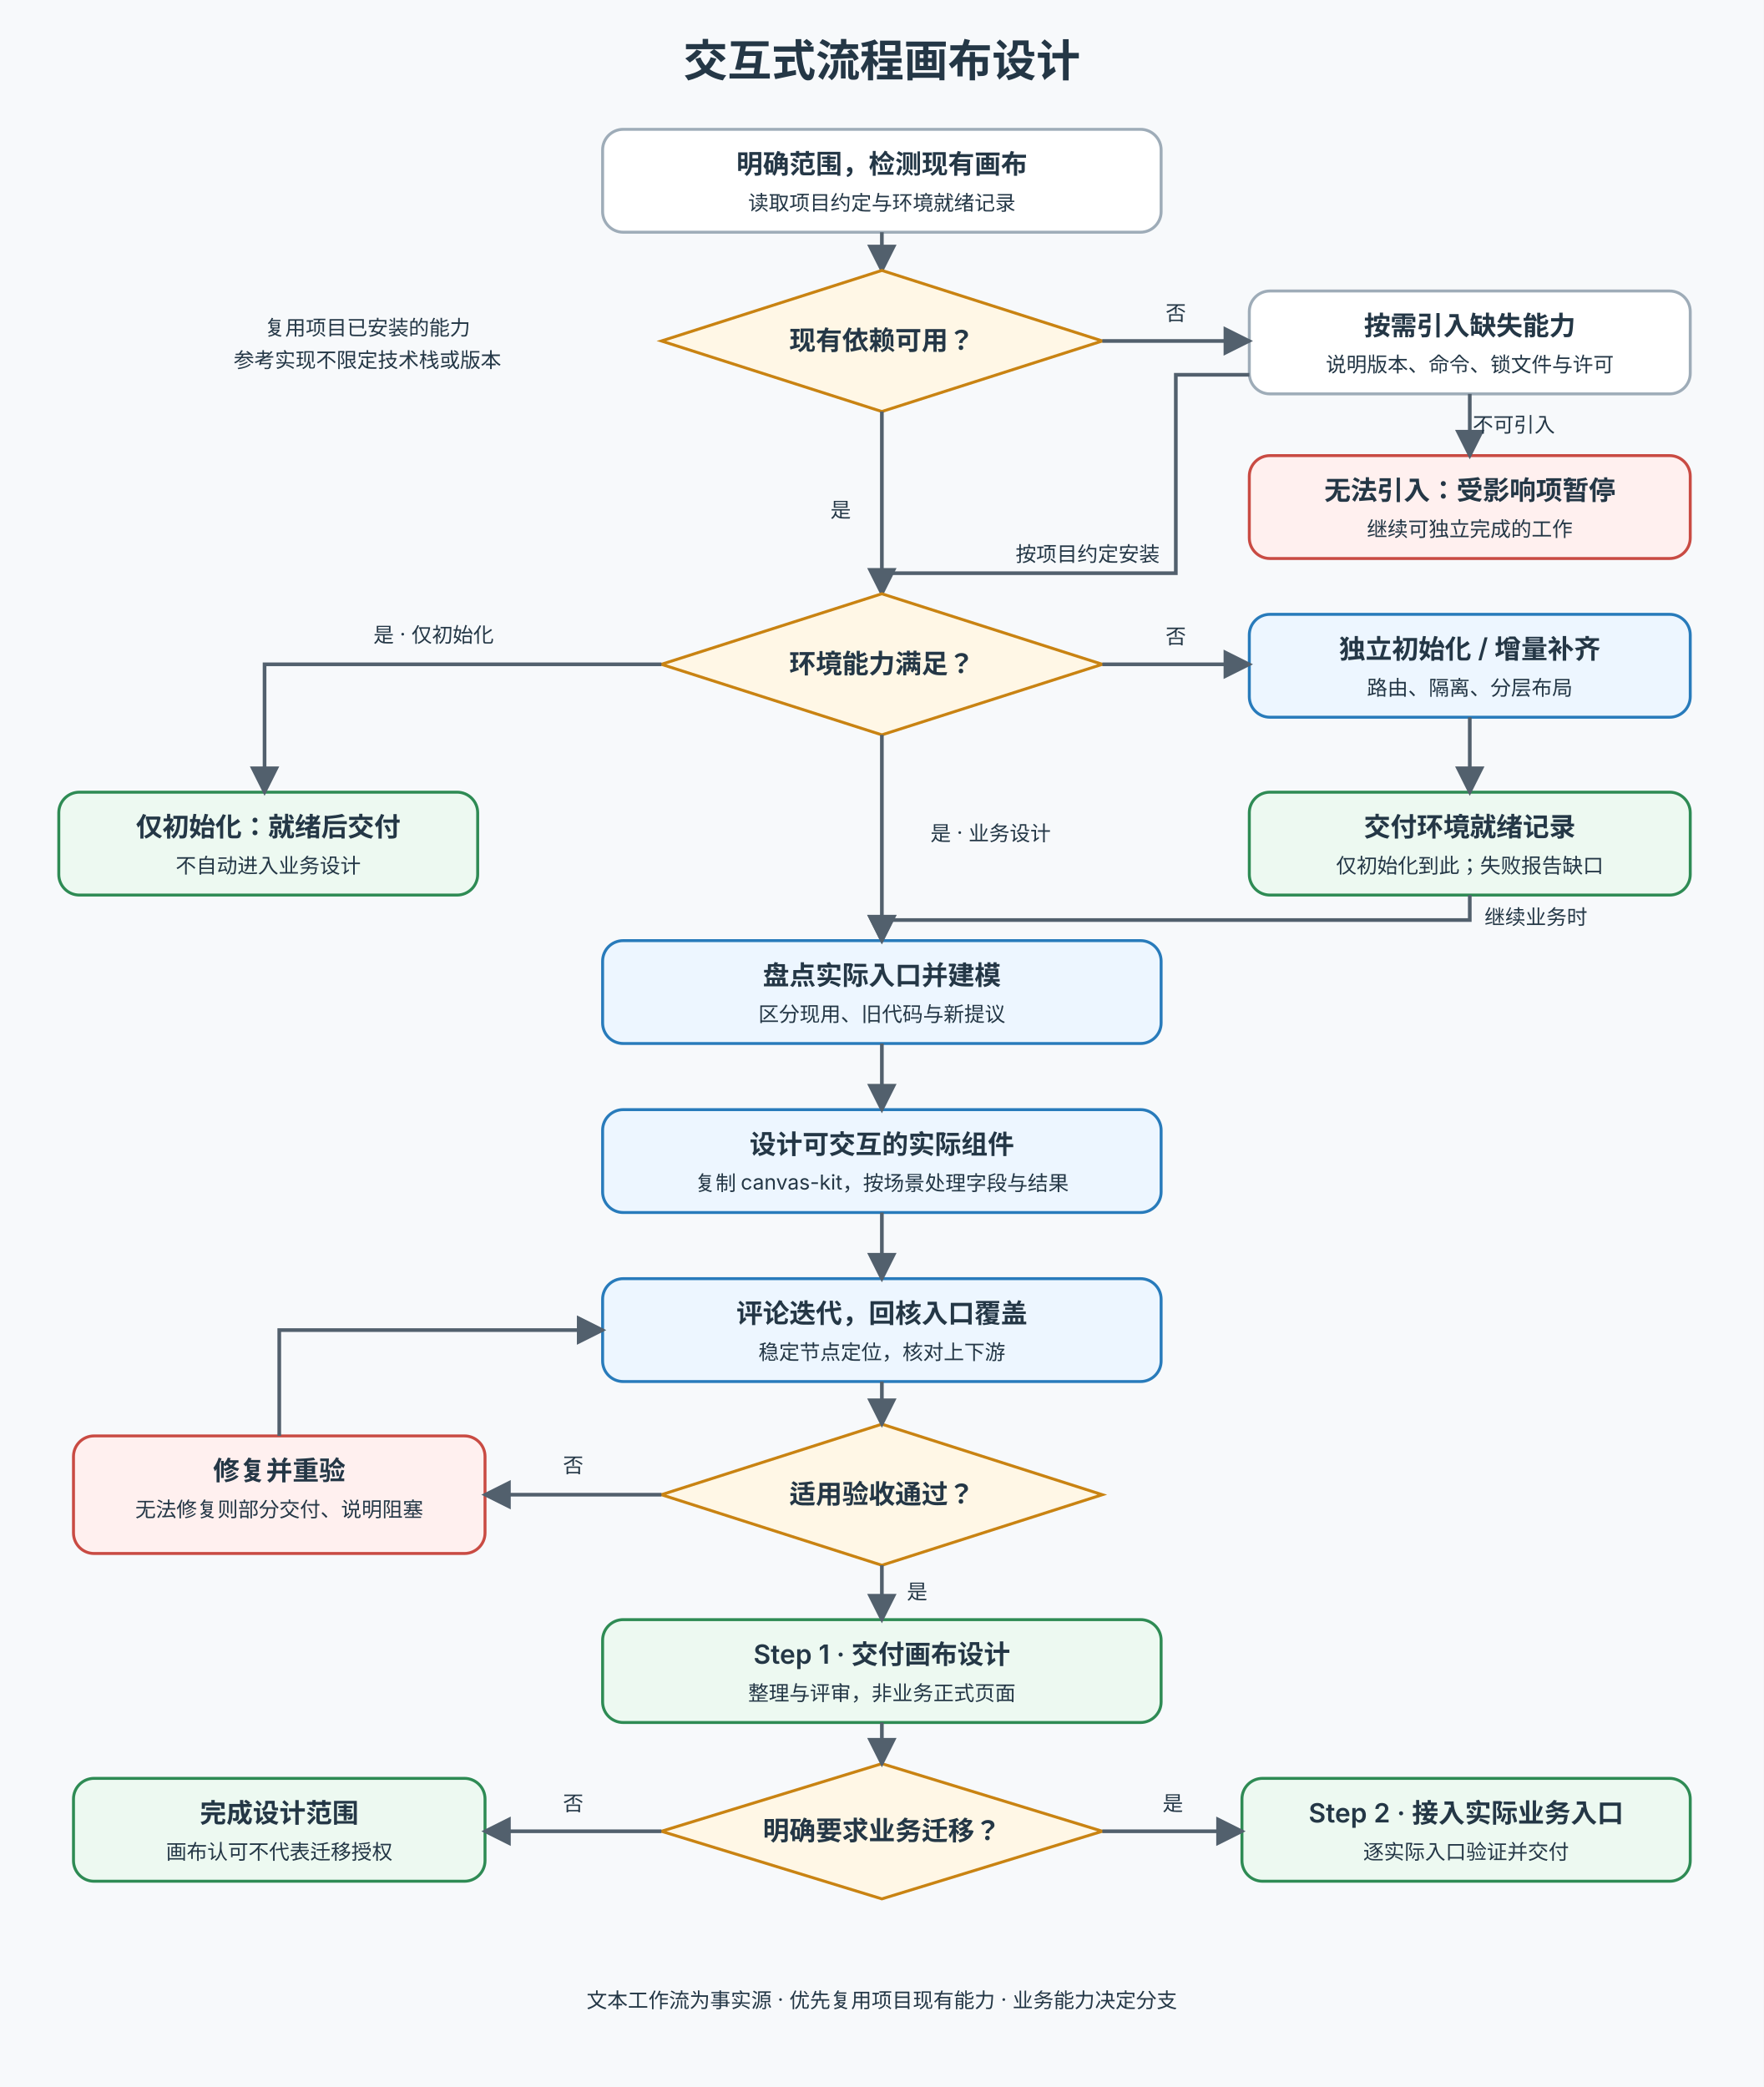
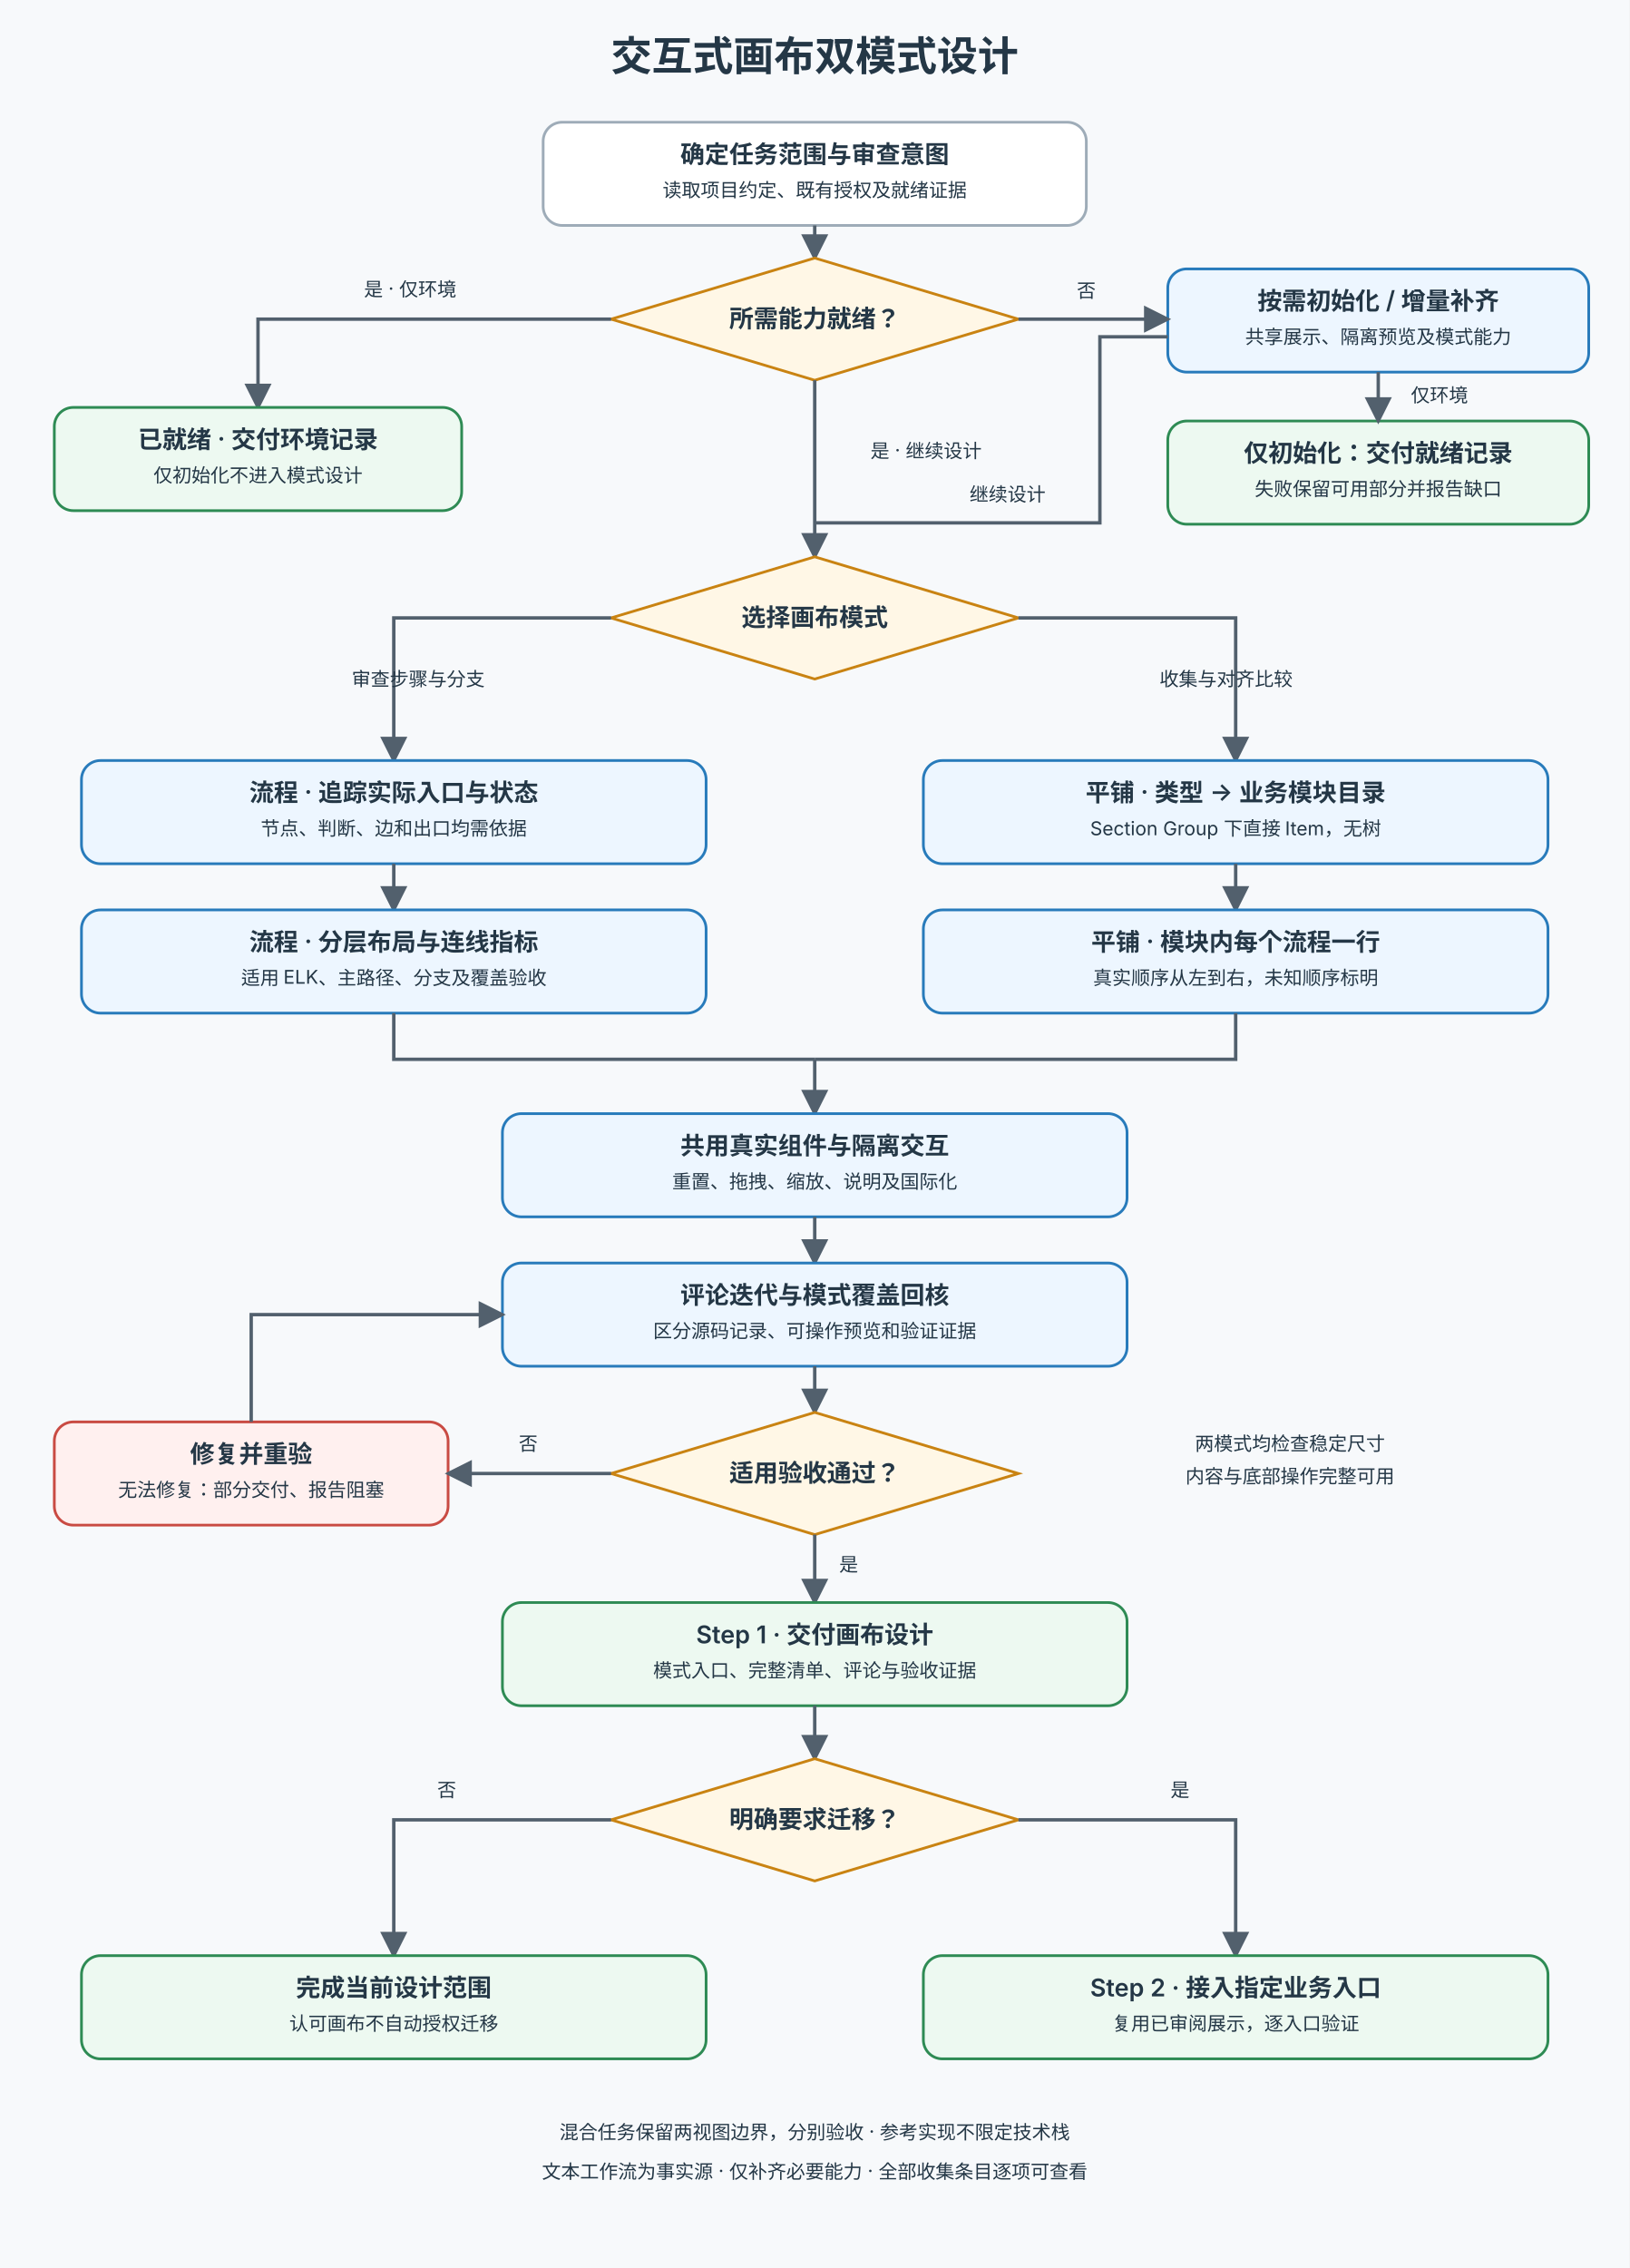
- <svg xmlns="http://www.w3.org/2000/svg" viewBox="0 0 1200 1420" role="img" aria-labelledby="title desc">
-   <style>text{font-family:-apple-system,BlinkMacSystemFont,"PingFang SC",sans-serif;fill:#243746;text-anchor:middle}.title{font-size:30px;font-weight:700}.node{font-size:18px;font-weight:600}.detail{font-size:14px}.line{fill:none;stroke:#52606d;stroke-width:2.5;marker-end:url(#arrow)}</style>
+ <svg xmlns="http://www.w3.org/2000/svg" viewBox="0 0 1200 1670" role="img" aria-labelledby="title desc">
+   <style>text{font-family:-apple-system,BlinkMacSystemFont,"PingFang SC",sans-serif;fill:#243746;text-anchor:middle}.title{font-size:30px;font-weight:700}.node{font-size:18px;font-weight:600}.detail{font-size:14px}.line{fill:none;stroke:#52606d;stroke-width:2.5;marker-end:url(#arrow)}.join{fill:none;stroke:#52606d;stroke-width:2.5}</style>
  <defs>
    <marker id="arrow" markerWidth="8" markerHeight="8" refX="7" refY="4" orient="auto">
      <path d="M0 0L8 4L0 8Z" fill="#52606d" />
    </marker>
  </defs>
-   <path fill="#f7f9fb" d="M0 0H1200V1420H0Z" />
-   <text class="title" x="600" y="52">交互式流程画布设计</text>
-   <rect x="410" y="88" width="380" height="70" rx="14" fill="#ffffff" stroke="#9eacb8" stroke-width="2" />
-   <text class="node" x="600.0" y="118">明确范围，检测现有画布</text>
-   <text class="detail" x="600.0" y="143">读取项目约定与环境就绪记录</text>
-   <path class="line" d="M600 158V184" />
-   <path d="M600 184L750 232L600 280L450 232Z" fill="#fff7e6" stroke="#c98312" stroke-width="2" />
-   <text class="node" x="600" y="238">现有依赖可用？</text>
-   <text class="detail" x="250" y="228">复用项目已安装的能力</text>
-   <text class="detail" x="250" y="250">参考实现不限定技术栈或版本</text>
-   <rect x="850" y="198" width="300" height="70" rx="14" fill="#ffffff" stroke="#9eacb8" stroke-width="2" />
-   <text class="node" x="1000.0" y="228">按需引入缺失能力</text>
-   <text class="detail" x="1000.0" y="253">说明版本、命令、锁文件与许可</text>
-   <path class="line" d="M750 232H850" />
-   <text class="detail" x="800" y="218">否</text>
-   <rect x="850" y="310" width="300" height="70" rx="14" fill="#fff0ef" stroke="#c94b43" stroke-width="2" />
-   <text class="node" x="1000.0" y="340">无法引入：受影响项暂停</text>
-   <text class="detail" x="1000.0" y="365">继续可独立完成的工作</text>
-   <path class="line" d="M1000 268V310" />
-   <text class="detail" x="1030" y="294">不可引入</text>
-   <path class="line" style="marker-end:none" d="M850 255H800V390H600" />
-   <text class="detail" x="740" y="382">按项目约定安装</text>
-   <path class="line" d="M600 280V404" />
-   <text class="detail" x="572" y="352">是</text>
-   <g transform="translate(0,220)">
-     <path d="M600 184L750 232L600 280L450 232Z" fill="#fff7e6" stroke="#c98312" stroke-width="2" />
-     <text class="node" x="600" y="238">环境能力满足？</text>
-     <rect x="850" y="198" width="300" height="70" rx="14" fill="#edf6ff" stroke="#287bbb" stroke-width="2" />
-     <text class="node" x="1000.0" y="228">独立初始化 / 增量补齐</text>
-     <text class="detail" x="1000.0" y="253">路由、隔离、分层布局</text>
-     <path class="line" d="M750 232H850" />
-     <text class="detail" x="800" y="218">否</text>
-     <rect x="850" y="319" width="300" height="70" rx="14" fill="#edf9f1" stroke="#2e8b54" stroke-width="2" />
-     <text class="node" x="1000.0" y="349">交付环境就绪记录</text>
-     <text class="detail" x="1000.0" y="374">仅初始化到此；失败报告缺口</text>
-     <path class="line" d="M1000 268V319" />
-     <rect x="40" y="319" width="285" height="70" rx="14" fill="#edf9f1" stroke="#2e8b54" stroke-width="2" />
-     <text class="node" x="182.5" y="349">仅初始化：就绪后交付</text>
-     <text class="detail" x="182.5" y="374">不自动进入业务设计</text>
-     <path class="line" d="M450 232H180V319" />
-     <text class="detail" x="295" y="217">是 · 仅初始化</text>
-     <rect x="410" y="420" width="380" height="70" rx="14" fill="#edf6ff" stroke="#287bbb" stroke-width="2" />
-     <text class="node" x="600.0" y="450">盘点实际入口并建模</text>
-     <text class="detail" x="600.0" y="475">区分现用、旧代码与新提议</text>
-     <path class="line" d="M600 280V420" />
-     <text class="detail" x="674" y="352">是 · 业务设计</text>
-     <path class="line" d="M1000 389V406H600V420" />
-     <text class="detail" x="1045" y="409">继续业务时</text>
-     <rect x="410" y="535" width="380" height="70" rx="14" fill="#edf6ff" stroke="#287bbb" stroke-width="2" />
-     <text class="node" x="600.0" y="565">设计可交互的实际组件</text>
-     <text class="detail" x="600.0" y="590">复制 canvas-kit，按场景处理字段与结果</text>
-     <path class="line" d="M600 490V535" />
-     <rect x="410" y="650" width="380" height="70" rx="14" fill="#edf6ff" stroke="#287bbb" stroke-width="2" />
-     <text class="node" x="600.0" y="680">评论迭代，回核入口覆盖</text>
-     <text class="detail" x="600.0" y="705">稳定节点定位，核对上下游</text>
-     <path class="line" d="M600 605V650" />
-     <path d="M600 749L750 797L600 845L450 797Z" fill="#fff7e6" stroke="#c98312" stroke-width="2" />
-     <text class="node" x="600" y="803">适用验收通过？</text>
-     <path class="line" d="M600 720V749" />
-     <rect x="50" y="757" width="280" height="80" rx="14" fill="#fff0ef" stroke="#c94b43" stroke-width="2" />
-     <text class="node" x="190.0" y="787">修复并重验</text>
-     <text class="detail" x="190.0" y="812">无法修复则部分交付、说明阻塞</text>
-     <path class="line" d="M450 797H330" />
-     <text class="detail" x="390" y="782">否</text>
-     <path class="line" d="M190 757V685H410" />
-     <rect x="410" y="882" width="380" height="70" rx="14" fill="#edf9f1" stroke="#2e8b54" stroke-width="2" />
-     <text class="node" x="600.0" y="912">Step 1 · 交付画布设计</text>
-     <text class="detail" x="600.0" y="937">整理与评审，非业务正式页面</text>
-     <path class="line" d="M600 845V882" />
-     <text class="detail" x="624" y="868">是</text>
-     <path d="M600 980L750 1026L600 1072L450 1026Z" fill="#fff7e6" stroke="#c98312" stroke-width="2" />
-     <text class="node" x="600" y="1032">明确要求业务迁移？</text>
-     <path class="line" d="M600 952V980" />
-     <rect x="50" y="990" width="280" height="70" rx="14" fill="#edf9f1" stroke="#2e8b54" stroke-width="2" />
-     <text class="node" x="190.0" y="1020">完成设计范围</text>
-     <text class="detail" x="190.0" y="1045">画布认可不代表迁移授权</text>
-     <path class="line" d="M450 1026H330" />
-     <text class="detail" x="390" y="1012">否</text>
-     <rect x="845" y="990" width="305" height="70" rx="14" fill="#edf9f1" stroke="#2e8b54" stroke-width="2" />
-     <text class="node" x="997.5" y="1020">Step 2 · 接入实际业务入口</text>
-     <text class="detail" x="997.5" y="1045">逐实际入口验证并交付</text>
-     <path class="line" d="M750 1026H845" />
-     <text class="detail" x="798" y="1012">是</text>
-     <text class="detail" x="600" y="1146">文本工作流为事实源 · 优先复用项目现有能力 · 业务能力决定分支</text>
-   </g>
+   <path fill="#f7f9fb" d="M0 0H1200V1670H0Z" />
+   <text class="title" x="600" y="52">交互式画布双模式设计</text>
+   <rect x="400" y="90" width="400" height="76" rx="14" fill="#ffffff" stroke="#9eacb8" stroke-width="2" />
+   <text class="node" x="600.0" y="120">确定任务范围与审查意图</text>
+   <text class="detail" x="600.0" y="145">读取项目约定、既有授权及就绪证据</text>
+   <path class="line" d="M600 166V190" />
+   <path d="M600 190L750 235L600 280L450 235Z" fill="#fff7e6" stroke="#c98312" stroke-width="2" />
+   <text class="node" x="600" y="241">所需能力就绪？</text>
+   <rect x="860" y="198" width="310" height="76" rx="14" fill="#edf6ff" stroke="#287bbb" stroke-width="2" />
+   <text class="node" x="1015.0" y="228">按需初始化 / 增量补齐</text>
+   <text class="detail" x="1015.0" y="253">共享展示、隔离预览及模式能力</text>
+   <path class="line" d="M750 235H860" />
+   <text class="detail" x="800" y="219">否</text>
+   <rect x="860" y="310" width="310" height="76" rx="14" fill="#edf9f1" stroke="#2e8b54" stroke-width="2" />
+   <text class="node" x="1015.0" y="340">仅初始化：交付就绪记录</text>
+   <text class="detail" x="1015.0" y="365">失败保留可用部分并报告缺口</text>
+   <path class="line" d="M1015 274V310" />
+   <text class="detail" x="1060" y="296">仅环境</text>
+   <path class="join" d="M860 248H810V385H600" />
+   <text class="detail" x="742" y="369">继续设计</text>
+   <path class="line" d="M450 235H190V300" />
+   <text class="detail" x="302" y="218">是 · 仅环境</text>
+   <rect x="40" y="300" width="300" height="76" rx="14" fill="#edf9f1" stroke="#2e8b54" stroke-width="2" />
+   <text class="node" x="190" y="330">已就绪 · 交付环境记录</text>
+   <text class="detail" x="190" y="355">仅初始化不进入模式设计</text>
+   <path class="line" d="M600 280V410" />
+   <text class="detail" x="682" y="337">是 · 继续设计</text>
+   <path d="M600 410L750 455L600 500L450 455Z" fill="#fff7e6" stroke="#c98312" stroke-width="2" />
+   <text class="node" x="600" y="461">选择画布模式</text>
+   <path class="line" d="M450 455H290V560" />
+   <text class="detail" x="308" y="505">审查步骤与分支</text>
+   <path class="line" d="M750 455H910V560" />
+   <text class="detail" x="903" y="505">收集与对齐比较</text>
+   <rect x="60" y="560" width="460" height="76" rx="14" fill="#edf6ff" stroke="#287bbb" stroke-width="2" />
+   <text class="node" x="290.0" y="590">流程 · 追踪实际入口与状态</text>
+   <text class="detail" x="290.0" y="615">节点、判断、边和出口均需依据</text>
+   <rect x="680" y="560" width="460" height="76" rx="14" fill="#edf6ff" stroke="#287bbb" stroke-width="2" />
+   <text class="node" x="910.0" y="590">平铺 · 类型 → 业务模块目录</text>
+   <text class="detail" x="910.0" y="615">Section Group 下直接 Item，无树</text>
+   <path class="line" d="M290 636V670" />
+   <path class="line" d="M910 636V670" />
+   <rect x="60" y="670" width="460" height="76" rx="14" fill="#edf6ff" stroke="#287bbb" stroke-width="2" />
+   <text class="node" x="290.0" y="700">流程 · 分层布局与连线指标</text>
+   <text class="detail" x="290.0" y="725">适用 ELK、主路径、分支及覆盖验收</text>
+   <rect x="680" y="670" width="460" height="76" rx="14" fill="#edf6ff" stroke="#287bbb" stroke-width="2" />
+   <text class="node" x="910.0" y="700">平铺 · 模块内每个流程一行</text>
+   <text class="detail" x="910.0" y="725">真实顺序从左到右，未知顺序标明</text>
+   <path class="join" d="M290 746V780H600" />
+   <path class="join" d="M910 746V780H600" />
+   <path class="line" d="M600 780V820" />
+   <rect x="370" y="820" width="460" height="76" rx="14" fill="#edf6ff" stroke="#287bbb" stroke-width="2" />
+   <text class="node" x="600.0" y="850">共用真实组件与隔离交互</text>
+   <text class="detail" x="600.0" y="875">重置、拖拽、缩放、说明及国际化</text>
+   <path class="line" d="M600 896V930" />
+   <rect x="370" y="930" width="460" height="76" rx="14" fill="#edf6ff" stroke="#287bbb" stroke-width="2" />
+   <text class="node" x="600.0" y="960">评论迭代与模式覆盖回核</text>
+   <text class="detail" x="600.0" y="985">区分源码记录、可操作预览和验证证据</text>
+   <path class="line" d="M600 1006V1040" />
+   <path d="M600 1040L750 1085L600 1130L450 1085Z" fill="#fff7e6" stroke="#c98312" stroke-width="2" />
+   <text class="node" x="600" y="1091">适用验收通过？</text>
+   <rect x="40" y="1047" width="290" height="76" rx="14" fill="#fff0ef" stroke="#c94b43" stroke-width="2" />
+   <text class="node" x="185.0" y="1077">修复并重验</text>
+   <text class="detail" x="185.0" y="1102">无法修复：部分交付、报告阻塞</text>
+   <path class="line" d="M450 1085H330" />
+   <text class="detail" x="389" y="1068">否</text>
+   <path class="line" d="M185 1047V968H370" />
+   <text class="detail" x="950" y="1068">两模式均检查稳定尺寸</text>
+   <text class="detail" x="950" y="1092">内容与底部操作完整可用</text>
+   <path class="line" d="M600 1130V1180" />
+   <text class="detail" x="625" y="1157">是</text>
+   <rect x="370" y="1180" width="460" height="76" rx="14" fill="#edf9f1" stroke="#2e8b54" stroke-width="2" />
+   <text class="node" x="600.0" y="1210">Step 1 · 交付画布设计</text>
+   <text class="detail" x="600.0" y="1235">模式入口、完整清单、评论与验收证据</text>
+   <path class="line" d="M600 1256V1295" />
+   <path d="M600 1295L750 1340L600 1385L450 1340Z" fill="#fff7e6" stroke="#c98312" stroke-width="2" />
+   <text class="node" x="600" y="1346">明确要求迁移？</text>
+   <path class="line" d="M450 1340H290V1440" />
+   <text class="detail" x="329" y="1323">否</text>
+   <path class="line" d="M750 1340H910V1440" />
+   <text class="detail" x="869" y="1323">是</text>
+   <rect x="60" y="1440" width="460" height="76" rx="14" fill="#edf9f1" stroke="#2e8b54" stroke-width="2" />
+   <text class="node" x="290.0" y="1470">完成当前设计范围</text>
+   <text class="detail" x="290.0" y="1495">认可画布不自动授权迁移</text>
+   <rect x="680" y="1440" width="460" height="76" rx="14" fill="#edf9f1" stroke="#2e8b54" stroke-width="2" />
+   <text class="node" x="910.0" y="1470">Step 2 · 接入指定业务入口</text>
+   <text class="detail" x="910.0" y="1495">复用已审阅展示，逐入口验证</text>
+   <text class="detail" x="600" y="1575">混合任务保留两视图边界，分别验收 · 参考实现不限定技术栈</text>
+   <text class="detail" x="600" y="1604">文本工作流为事实源 · 仅补齐必要能力 · 全部收集条目逐项可查看</text>
</svg>
